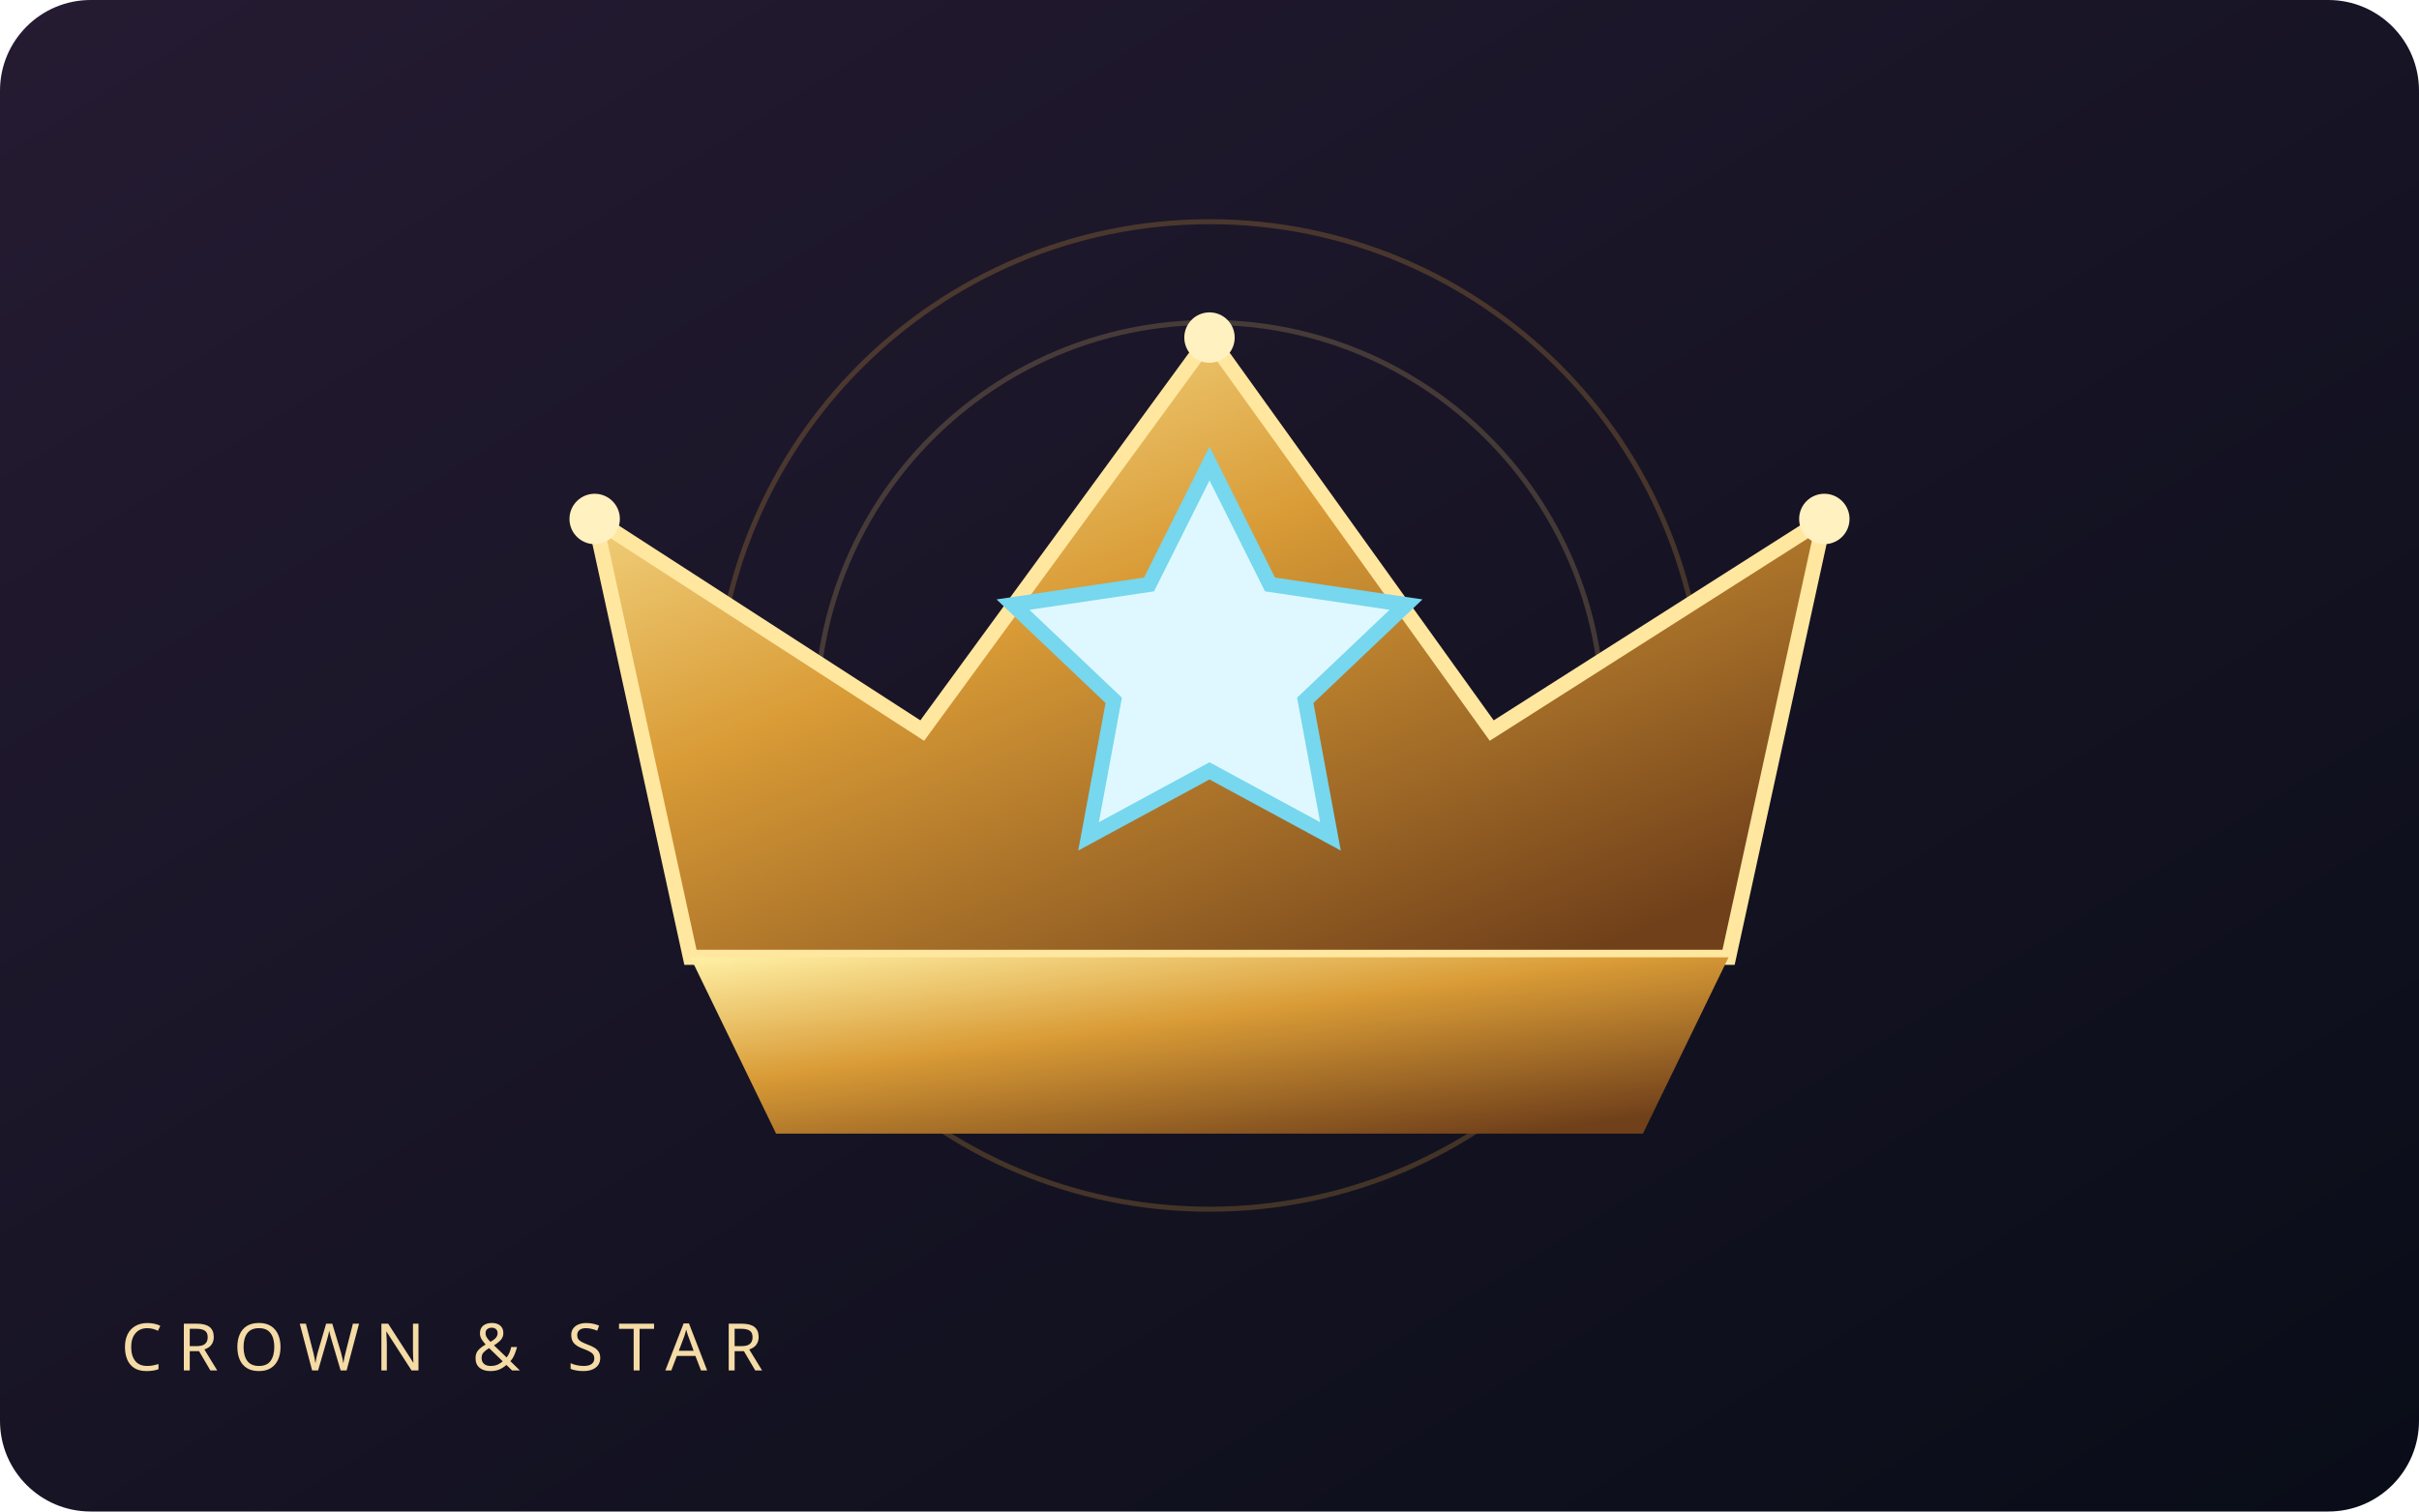
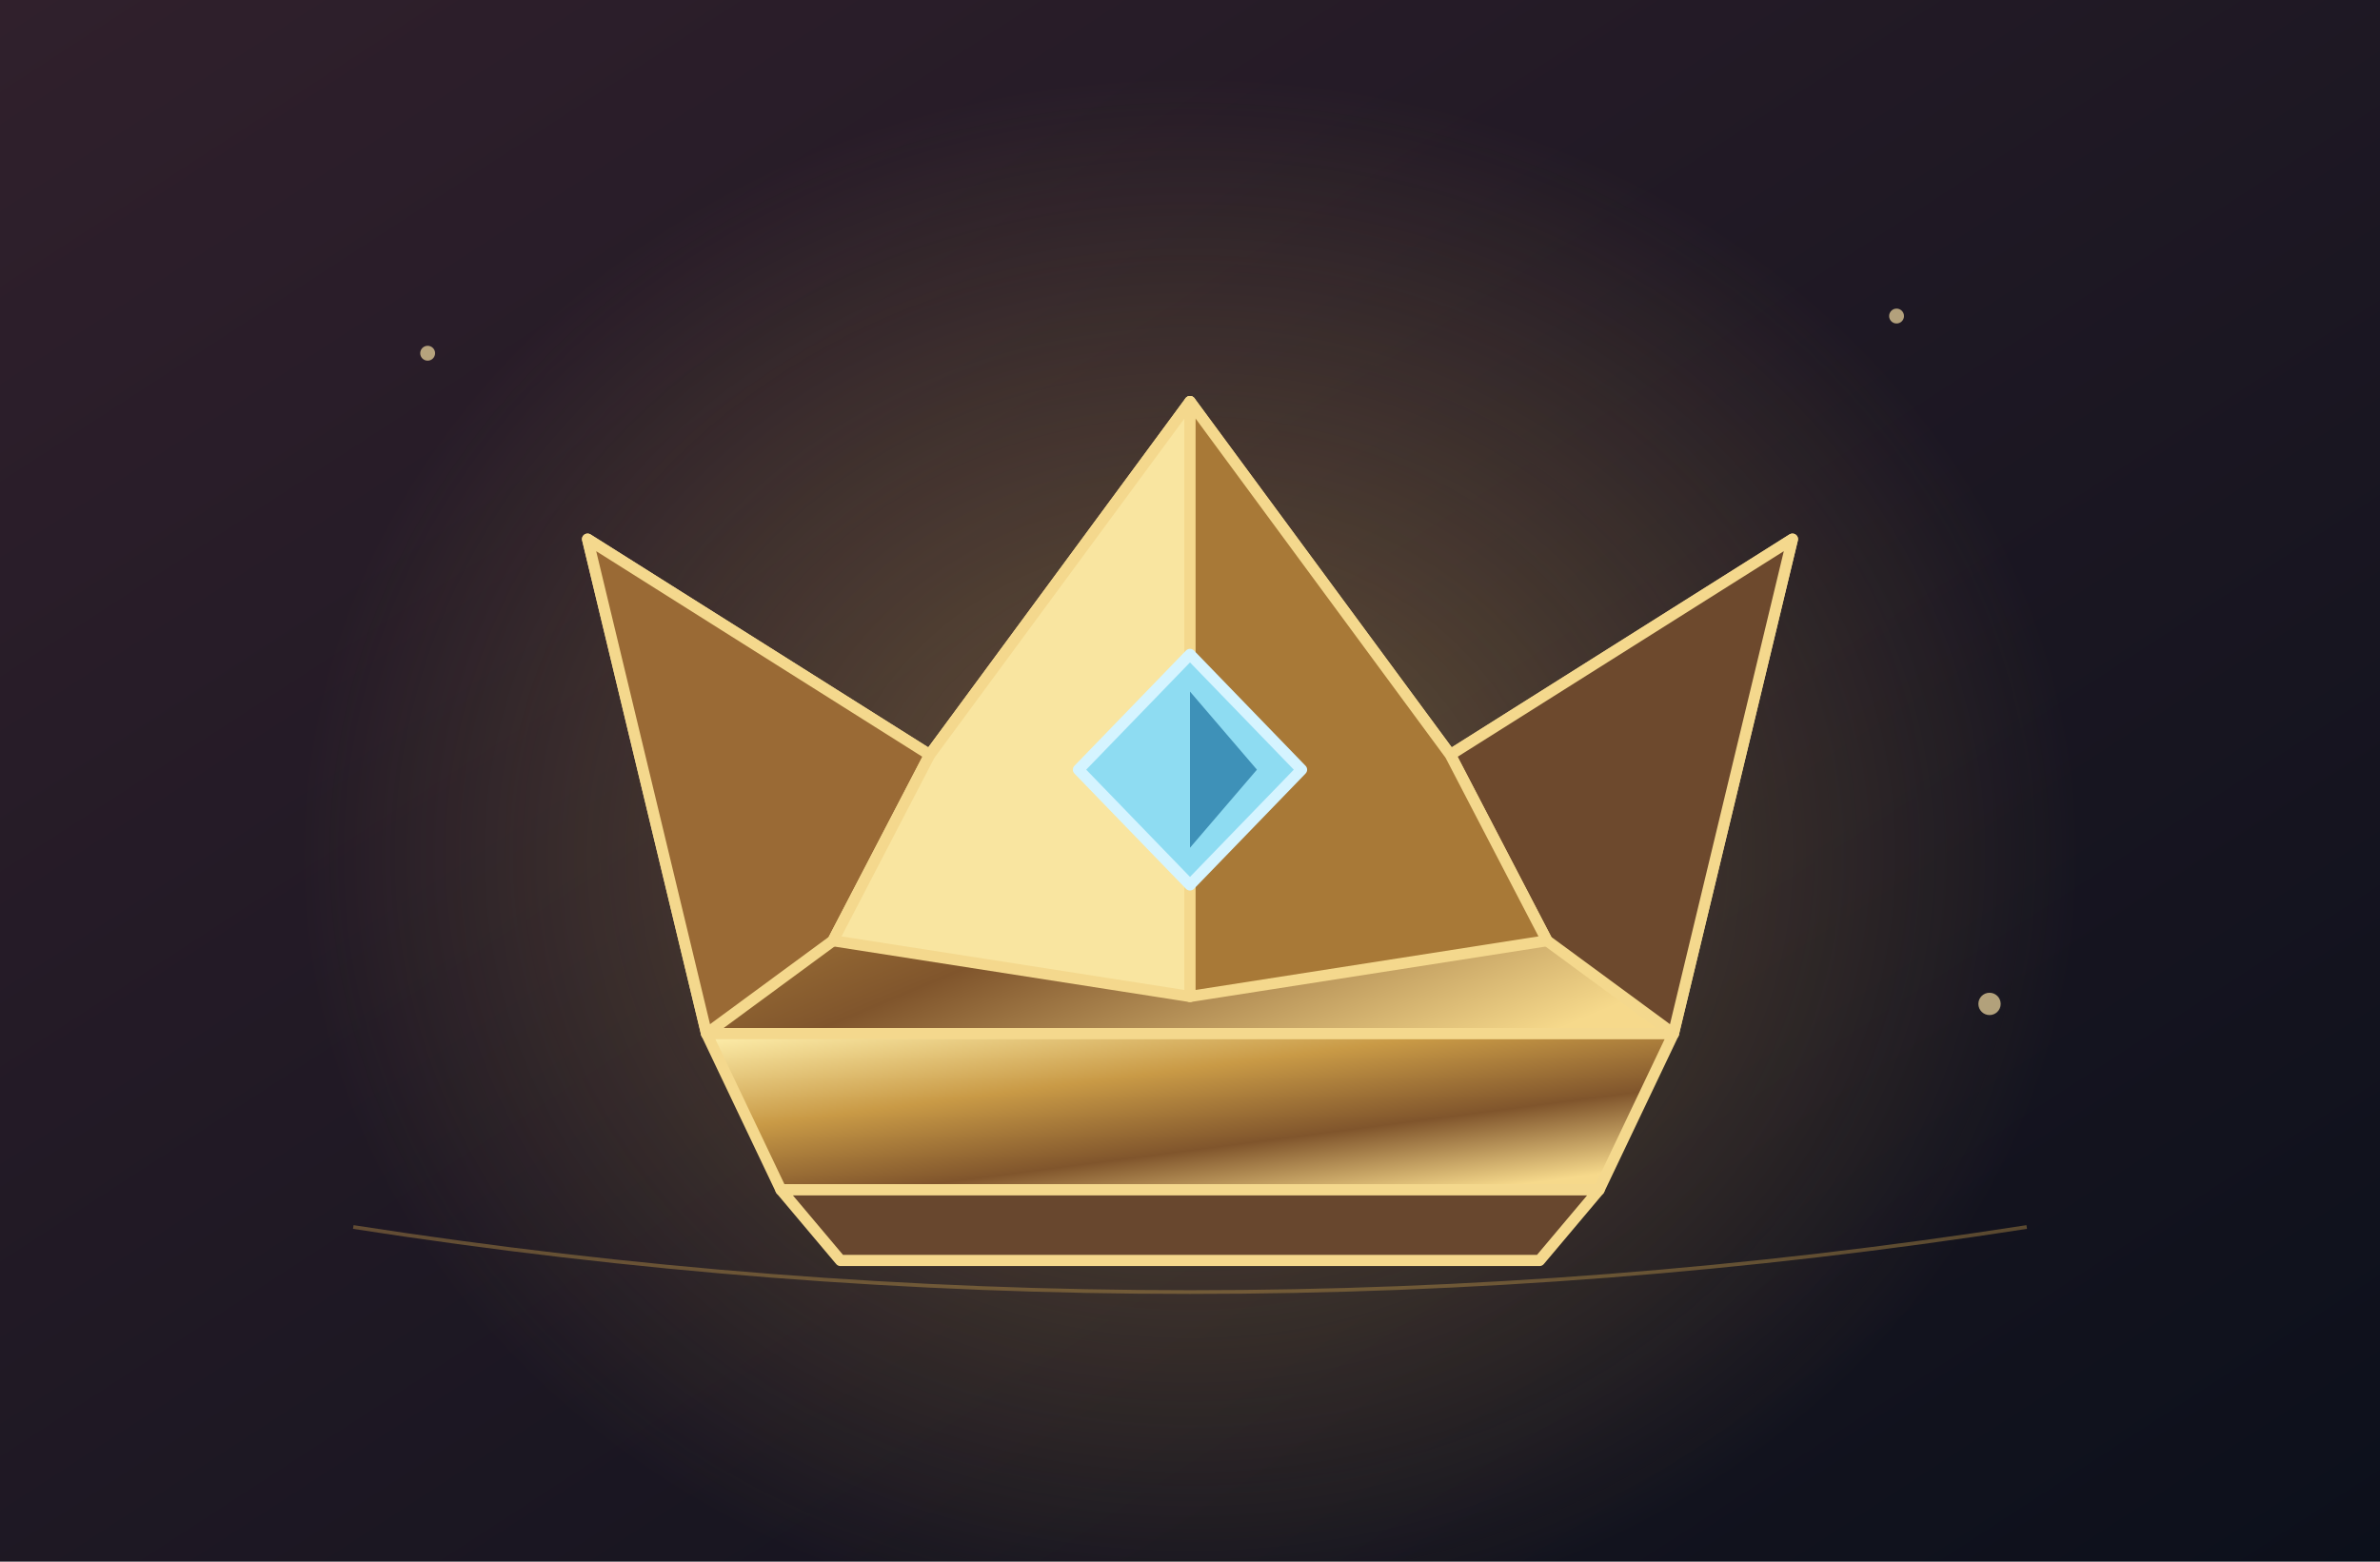
- <svg xmlns="http://www.w3.org/2000/svg" viewBox="0 0 480 300">
+ <svg xmlns="http://www.w3.org/2000/svg" viewBox="0 0 640 420">
  <defs>
    <linearGradient id="bg" x2="1" y2="1">
-       <stop stop-color="#251b32" />
-       <stop offset="1" stop-color="#090d18" />
+       <stop stop-color="#30202c" />
+       <stop offset="1" stop-color="#0c101b" />
    </linearGradient>
    <linearGradient id="gold" x2=".8" y2="1">
-       <stop stop-color="#fff0a5" />
-       <stop offset=".45" stop-color="#d99b36" />
-       <stop offset="1" stop-color="#70401a" />
+       <stop stop-color="#fff0ad" />
+       <stop offset=".38" stop-color="#c99a46" />
+       <stop offset=".7" stop-color="#80552c" />
+       <stop offset="1" stop-color="#f6d98b" />
    </linearGradient>
+     <radialGradient id="light">
+       <stop stop-color="#dcae5a" stop-opacity=".4" />
+       <stop offset="1" stop-color="#dcae5a" stop-opacity="0" />
+     </radialGradient>
  </defs>
-   <rect width="480" height="300" rx="18" fill="url(#bg)" />
-   <circle cx="240" cy="142" r="98" fill="none" stroke="#c28c39" opacity=".28" />
-   <circle cx="240" cy="142" r="78" fill="none" stroke="#f4ce79" opacity=".2" />
-   <path d="M137 190 118 103 183 145 240 67 296 145 362 103 343 190Z" fill="url(#gold)" stroke="#ffe7a0" stroke-width="3" />
-   <path d="M137 190H343L326 225H154Z" fill="url(#gold)" />
-   <path d="m240 92 12 24 27 4-20 19 5 27-24-13-24 13 5-27-20-19 27-4Z" fill="#dff8ff" stroke="#76d7ee" stroke-width="3" />
-   <g fill="#fff1c0">
-     <circle cx="118" cy="103" r="5" />
-     <circle cx="362" cy="103" r="5" />
-     <circle cx="240" cy="67" r="5" />
+   <rect width="640" height="420" fill="url(#bg)" />
+   <ellipse cx="320" cy="230" rx="240" ry="210" fill="url(#light)" />
+   <path d="M95 330 Q320 365 545 330" fill="none" stroke="#c79b4c" stroke-opacity=".4" />
+   <g transform="translate(0 8)" stroke="#f4d88d" stroke-width="3" stroke-linejoin="round">
+     <path d="M190 270 158 137 250 195 320 100 390 195 482 137 450 270Z" fill="url(#gold)" />
+     <path d="M158 137 250 195 224 245 190 270Z" fill="#9a6a35" />
+     <path d="M482 137 390 195 416 245 450 270Z" fill="#6d492d" />
+     <path d="M250 195 320 100 320 260 224 245Z" fill="#f9e5a0" />
+     <path d="M390 195 320 100 320 260 416 245Z" fill="#a87937" />
+     <path d="M190 270H450L430 312H210Z" fill="url(#gold)" />
+     <path d="M210 312H430L414 331H226Z" fill="#68472e" />
+     <path d="m320 168 30 31-30 31-30-31Z" fill="#8edcf2" stroke="#d5f4ff" />
+     <path d="m320 178 18 21-18 21Z" fill="#3e91b8" stroke="none" />
  </g>
-   <text x="24" y="272" fill="#f5dba5" font-family="sans-serif" font-size="13" letter-spacing="3">CROWN &amp; STAR</text>
+   <g fill="#f2dba1" opacity=".7">
+     <circle cx="115" cy="95" r="2" />
+     <circle cx="510" cy="85" r="2" />
+     <circle cx="535" cy="270" r="3" />
+   </g>
</svg>
